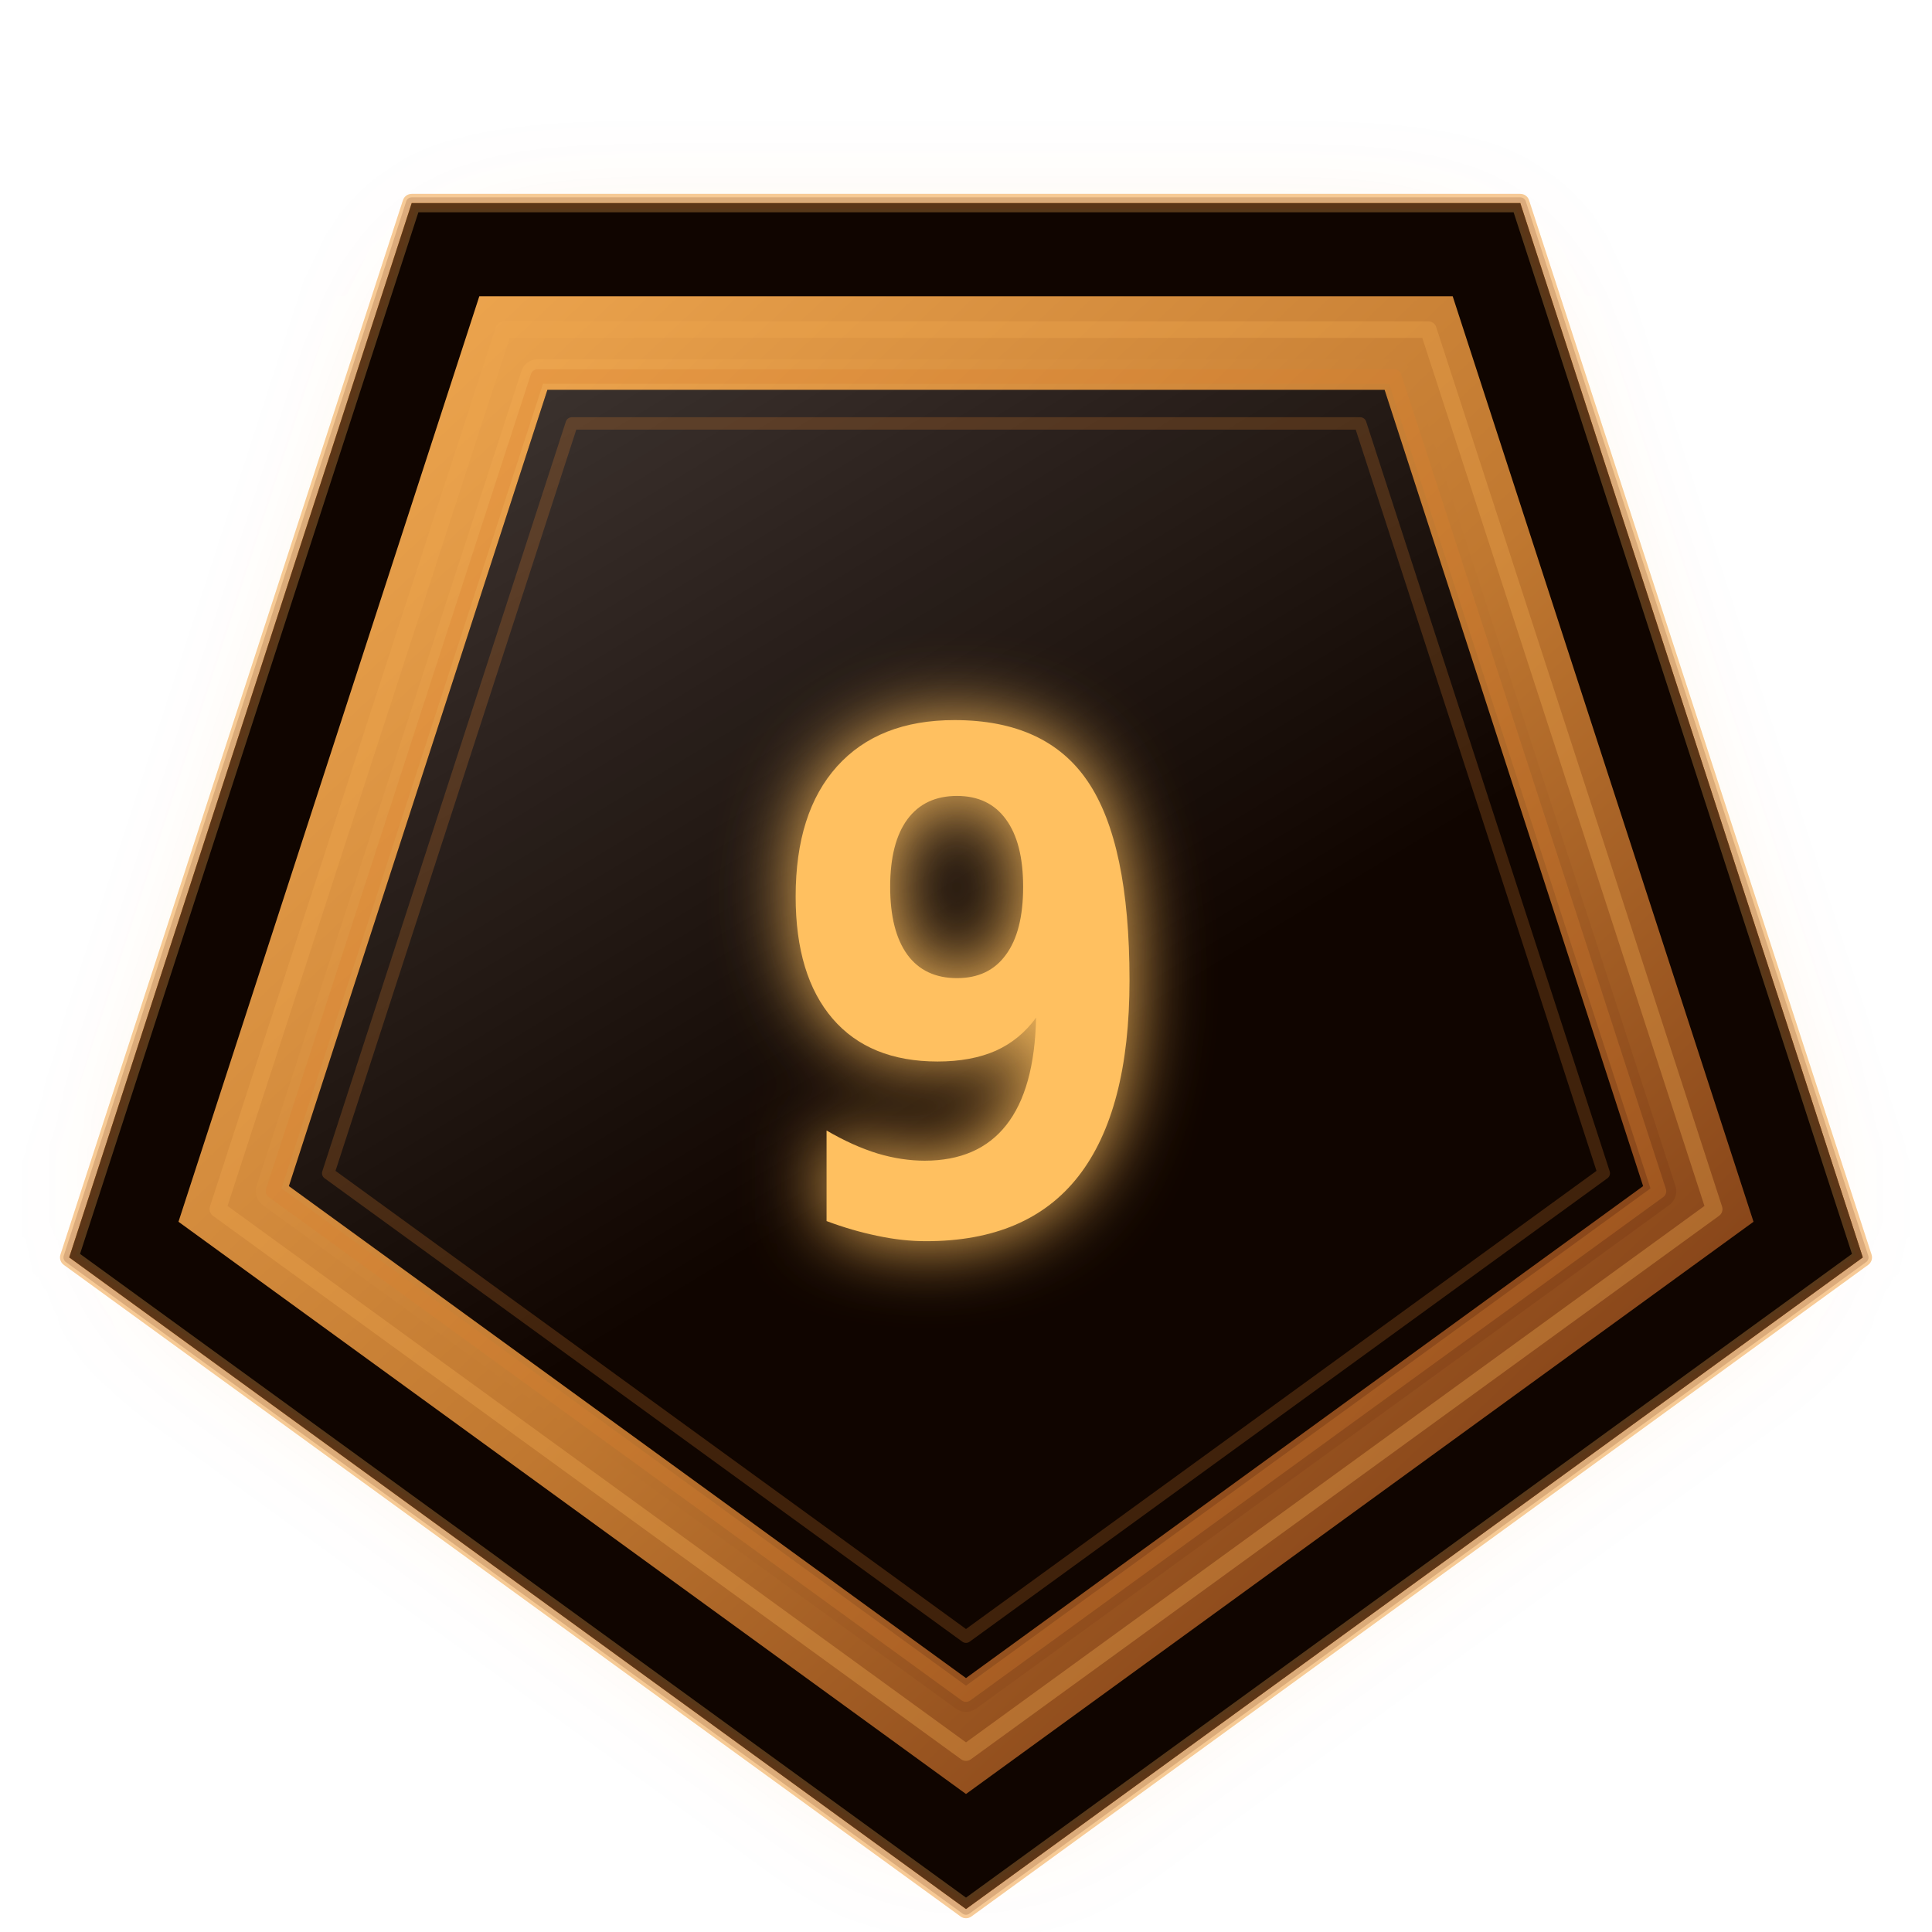
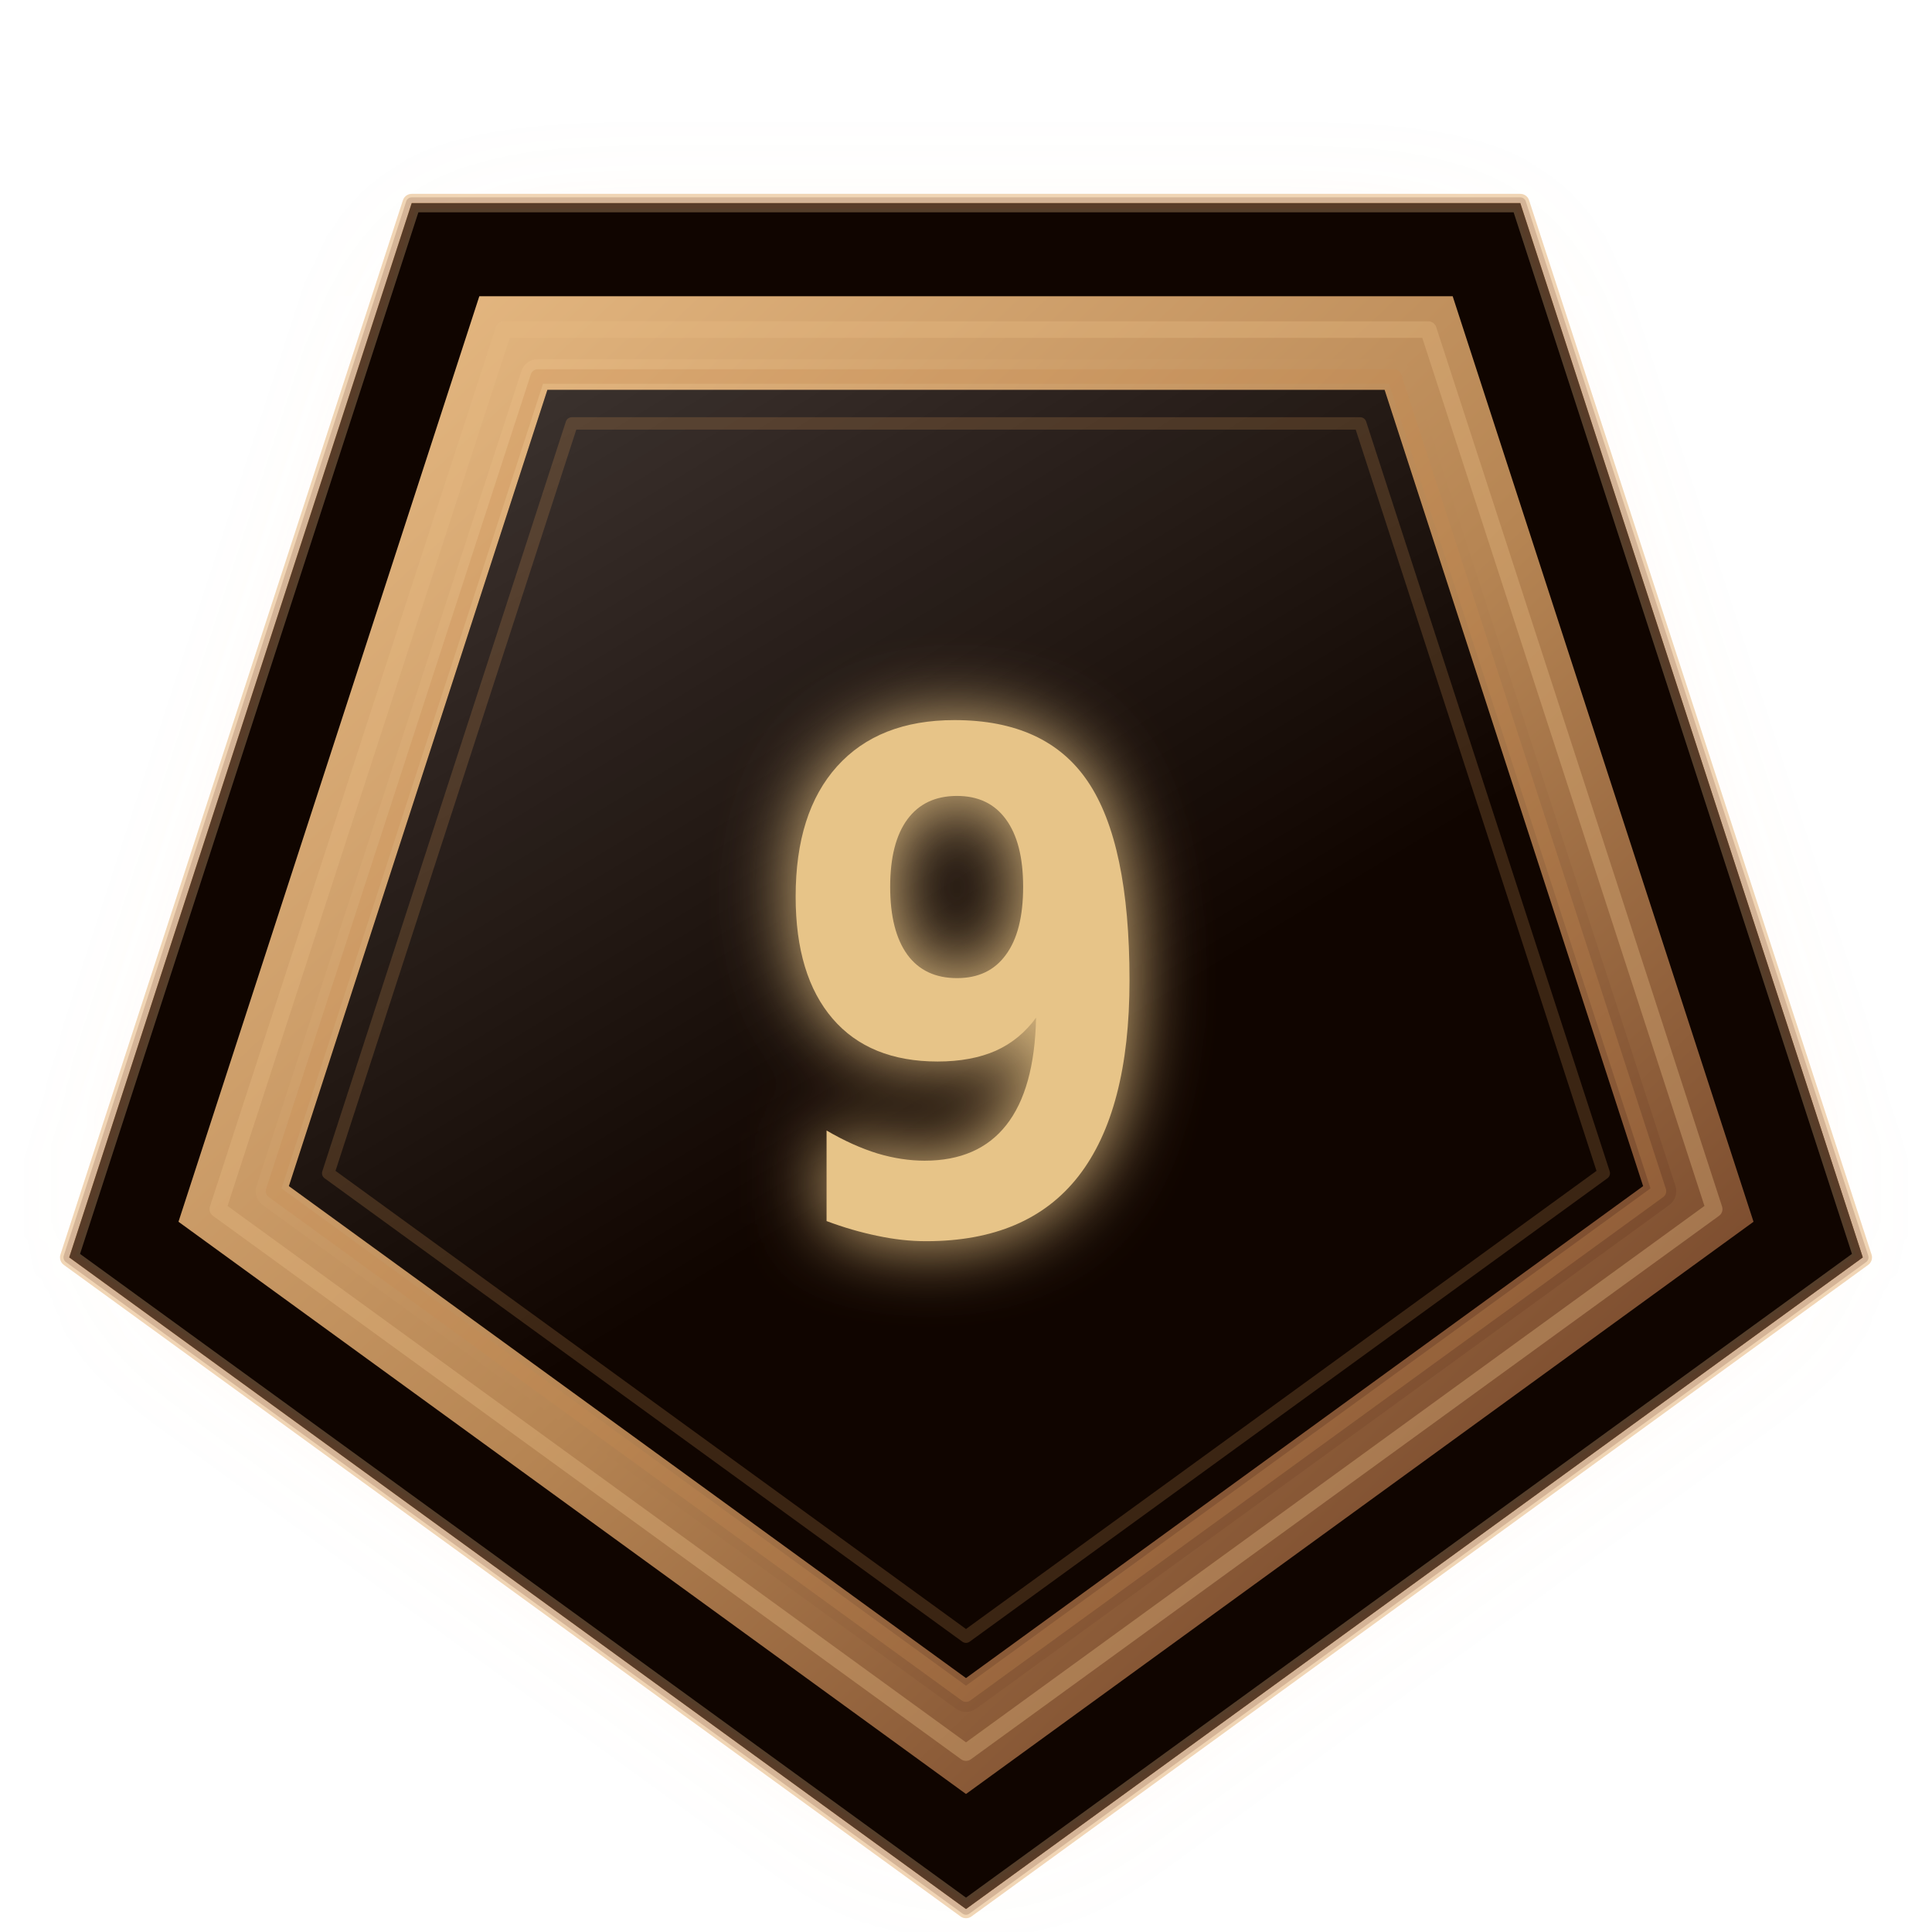
<svg xmlns="http://www.w3.org/2000/svg" width="84" height="84" viewBox="0 0 84 84" role="img" aria-label="Level 9 Badge">
  <defs>
    <radialGradient id="bglv9" cx="35%" cy="28%" r="72%">
      <stop offset="0%" stop-color="#100500" />
      <stop offset="100%" stop-color="#100500" />
    </radialGradient>
    <linearGradient id="rimlv9" x1="5%" y1="5%" x2="95%" y2="95%">
-       <stop offset="0%" stop-color="#f0a850" />
-       <stop offset="50%" stop-color="#c07830" />
-       <stop offset="100%" stop-color="#703010" />
+       <stop offset="0%" stop-color="#e7ba83" />
+       <stop offset="50%" stop-color="#b68553" />
+       <stop offset="100%" stop-color="#653620" />
    </linearGradient>
    <linearGradient id="shlv9" x1="18%" y1="0%" x2="82%" y2="100%">
      <stop offset="0%" stop-color="white" stop-opacity="0.18" />
      <stop offset="55%" stop-color="white" stop-opacity="0" />
    </linearGradient>
    <filter id="gllv9" x="-40%" y="-40%" width="180%" height="180%">
      <feGaussianBlur stdDeviation="1.6" result="b" />
      <feMerge>
        <feMergeNode in="b" />
        <feMergeNode in="SourceGraphic" />
      </feMerge>
    </filter>
    <filter id="halolv9" x="-35%" y="-35%" width="170%" height="170%">
      <feGaussianBlur stdDeviation="3.5" result="b" />
      <feMerge>
        <feMergeNode in="b" />
        <feMergeNode in="SourceGraphic" />
      </feMerge>
    </filter>
    <linearGradient id="pglv9_0" x1="5%" y1="0%" x2="95%" y2="100%">
-       <stop offset="0%" stop-color="#f0a850" stop-opacity="0.95" />
-       <stop offset="38%" stop-color="#c07830" stop-opacity="0.90" />
-       <stop offset="100%" stop-color="#703010" stop-opacity="0.85" />
+       <stop offset="0%" stop-color="#e7ba83" stop-opacity="0.95" />
+       <stop offset="38%" stop-color="#b68553" stop-opacity="0.90" />
+       <stop offset="100%" stop-color="#653620" stop-opacity="0.85" />
    </linearGradient>
    <linearGradient id="pglv9_1" x1="5%" y1="0%" x2="95%" y2="100%">
-       <stop offset="0%" stop-color="#f0a850" stop-opacity="0.95" />
-       <stop offset="38%" stop-color="#c07830" stop-opacity="0.90" />
-       <stop offset="100%" stop-color="#703010" stop-opacity="0.85" />
+       <stop offset="0%" stop-color="#e7ba83" stop-opacity="0.95" />
+       <stop offset="38%" stop-color="#b68553" stop-opacity="0.90" />
+       <stop offset="100%" stop-color="#653620" stop-opacity="0.85" />
    </linearGradient>
    <linearGradient id="pglv9_2" x1="5%" y1="0%" x2="95%" y2="100%">
-       <stop offset="0%" stop-color="#f0a850" stop-opacity="0.95" />
-       <stop offset="38%" stop-color="#c07830" stop-opacity="0.90" />
-       <stop offset="100%" stop-color="#703010" stop-opacity="0.85" />
+       <stop offset="0%" stop-color="#e7ba83" stop-opacity="0.95" />
+       <stop offset="38%" stop-color="#b68553" stop-opacity="0.90" />
+       <stop offset="100%" stop-color="#653620" stop-opacity="0.85" />
    </linearGradient>
  </defs>
-   <path d="M42.00,78.00 L7.76,53.12 L20.84,12.88 L63.16,12.88 L76.24,53.12Z" fill="#e08820" fill-opacity="0.30" filter="url(#halolv9)" />
+   <path d="M42.00,78.00 L7.76,53.12 L20.84,12.88 L63.16,12.88 L76.24,53.12Z" fill="#e7ba83" fill-opacity="0.28" filter="url(#halolv9)" />
  <path d="M42.00,81.24 L4.68,54.13 L18.94,10.25 L65.06,10.25 L79.32,54.13Z" fill="url(#pglv9_0)" />
  <path d="M42.00,78.00 L7.76,53.12 L20.84,12.88 L63.16,12.88 L76.24,53.12Z" fill="#100500" />
-   <path d="M42.00,81.24 L4.68,54.13 L18.94,10.25 L65.06,10.25 L79.32,54.13Z" fill="none" stroke="#f0a850" stroke-width="0.8" stroke-opacity="0.48" stroke-linejoin="round" />
-   <path d="M42.00,78.00 L7.76,53.12 L20.84,12.88 L63.16,12.88 L76.24,53.12Z" fill="none" stroke="#703010" stroke-width="0.5" stroke-opacity="0.28" stroke-linejoin="round" />
+   <path d="M42.00,81.24 L4.68,54.13 L18.94,10.25 L65.06,10.25 L79.32,54.13Z" fill="none" stroke="#e7ba83" stroke-width="0.8" stroke-opacity="0.48" stroke-linejoin="round" />
+   <path d="M42.00,78.00 L7.76,53.12 L20.84,12.88 L63.16,12.88 L76.24,53.12Z" fill="none" stroke="#653620" stroke-width="0.5" stroke-opacity="0.28" stroke-linejoin="round" />
  <path d="M42.00,83.00 L3.01,54.67 L17.90,8.83 L66.10,8.83 L80.99,54.67Z" fill="url(#pglv9_1)" />
  <path d="M42.00,81.24 L4.68,54.13 L18.94,10.25 L65.06,10.25 L79.32,54.13Z" fill="#100500" />
-   <path d="M42.00,83.00 L3.01,54.67 L17.90,8.83 L66.10,8.83 L80.99,54.67Z" fill="none" stroke="#f0a850" stroke-width="0.8" stroke-opacity="0.40" stroke-linejoin="round" />
-   <path d="M42.00,81.24 L4.68,54.13 L18.94,10.25 L65.06,10.25 L79.32,54.13Z" fill="none" stroke="#703010" stroke-width="0.5" stroke-opacity="0.24" stroke-linejoin="round" />
+   <path d="M42.00,83.00 L3.01,54.67 L17.90,8.83 L66.10,8.83 L80.99,54.67Z" fill="none" stroke="#e7ba83" stroke-width="0.8" stroke-opacity="0.40" stroke-linejoin="round" />
+   <path d="M42.00,81.24 L4.68,54.13 L18.94,10.25 L65.06,10.25 L79.32,54.13Z" fill="none" stroke="#653620" stroke-width="0.5" stroke-opacity="0.24" stroke-linejoin="round" />
  <path d="M42.00,83.00 L3.01,54.67 L17.90,8.83 L66.10,8.83 L80.99,54.67Z" fill="url(#pglv9_2)" />
  <path d="M42.00,83.00 L3.01,54.67 L17.90,8.83 L66.10,8.83 L80.99,54.67Z" fill="#100500" />
-   <path d="M42.00,83.00 L3.01,54.67 L17.90,8.83 L66.10,8.83 L80.99,54.67Z" fill="none" stroke="#f0a850" stroke-width="0.8" stroke-opacity="0.32" stroke-linejoin="round" />
-   <path d="M42.00,83.00 L3.01,54.67 L17.90,8.83 L66.10,8.83 L80.99,54.67Z" fill="none" stroke="#703010" stroke-width="0.5" stroke-opacity="0.20" stroke-linejoin="round" />
+   <path d="M42.00,83.00 L3.01,54.67 L17.90,8.83 L66.10,8.83 L80.99,54.67Z" fill="none" stroke="#e7ba83" stroke-width="0.8" stroke-opacity="0.32" stroke-linejoin="round" />
+   <path d="M42.00,83.00 L3.01,54.67 L17.90,8.83 L66.10,8.83 L80.99,54.67Z" fill="none" stroke="#653620" stroke-width="0.5" stroke-opacity="0.20" stroke-linejoin="round" />
  <path d="M42.00,78.00 L7.76,53.12 L20.84,12.88 L63.16,12.88 L76.24,53.12Z" fill="url(#rimlv9)" />
  <path d="M42.00,73.68 L11.87,51.79 L23.38,16.37 L60.62,16.37 L72.13,51.79Z" fill="#100500" />
  <path d="M42.00,73.68 L11.87,51.79 L23.38,16.37 L60.62,16.37 L72.13,51.79Z" fill="none" stroke="url(#rimlv9)" stroke-width="1.5" stroke-linejoin="round" />
  <path d="M42.00,72.96 L12.56,51.57 L23.80,16.95 L60.20,16.95 L71.44,51.57Z" fill="url(#bglv9)" />
  <path d="M42.00,72.96 L12.56,51.57 L23.80,16.95 L60.20,16.95 L71.44,51.57Z" fill="url(#shlv9)" />
-   <path d="M42.00,76.20 L9.47,52.57 L21.90,14.33 L62.10,14.33 L74.53,52.57Z" fill="none" stroke="#f0a850" stroke-width="0.72" stroke-opacity="0.36" stroke-linejoin="round" />
-   <path d="M42.00,73.68 L11.87,51.79 L23.38,16.37 L60.62,16.37 L72.13,51.79Z" fill="none" stroke="#d88030" stroke-width="0.63" stroke-opacity="0.30" stroke-linejoin="round" />
-   <path d="M42.00,71.16 L14.27,51.01 L24.86,18.41 L59.14,18.41 L69.73,51.01Z" fill="none" stroke="#d88030" stroke-width="0.54" stroke-opacity="0.24" stroke-linejoin="round" />
-   <text x="42" y="43" text-anchor="middle" dominant-baseline="central" font-family="Orbitron,monospace" font-weight="900" font-size="30" fill="#ffc060" filter="url(#gllv9)">9</text>
+   <path d="M42.00,76.20 L9.47,52.57 L21.90,14.33 L62.10,14.33 L74.53,52.57Z" fill="none" stroke="#e7ba83" stroke-width="0.72" stroke-opacity="0.36" stroke-linejoin="round" />
+   <path d="M42.00,73.68 L11.87,51.79 L23.38,16.37 L60.62,16.37 L72.13,51.79Z" fill="none" stroke="#c68950" stroke-width="0.63" stroke-opacity="0.30" stroke-linejoin="round" />
+   <path d="M42.00,71.16 L14.27,51.01 L24.86,18.41 L59.14,18.41 L69.73,51.01Z" fill="none" stroke="#c68950" stroke-width="0.54" stroke-opacity="0.24" stroke-linejoin="round" />
+   <text x="42" y="43" text-anchor="middle" dominant-baseline="central" font-family="Orbitron,monospace" font-weight="900" font-size="30" fill="#e7c488" filter="url(#gllv9)">9</text>
</svg>
